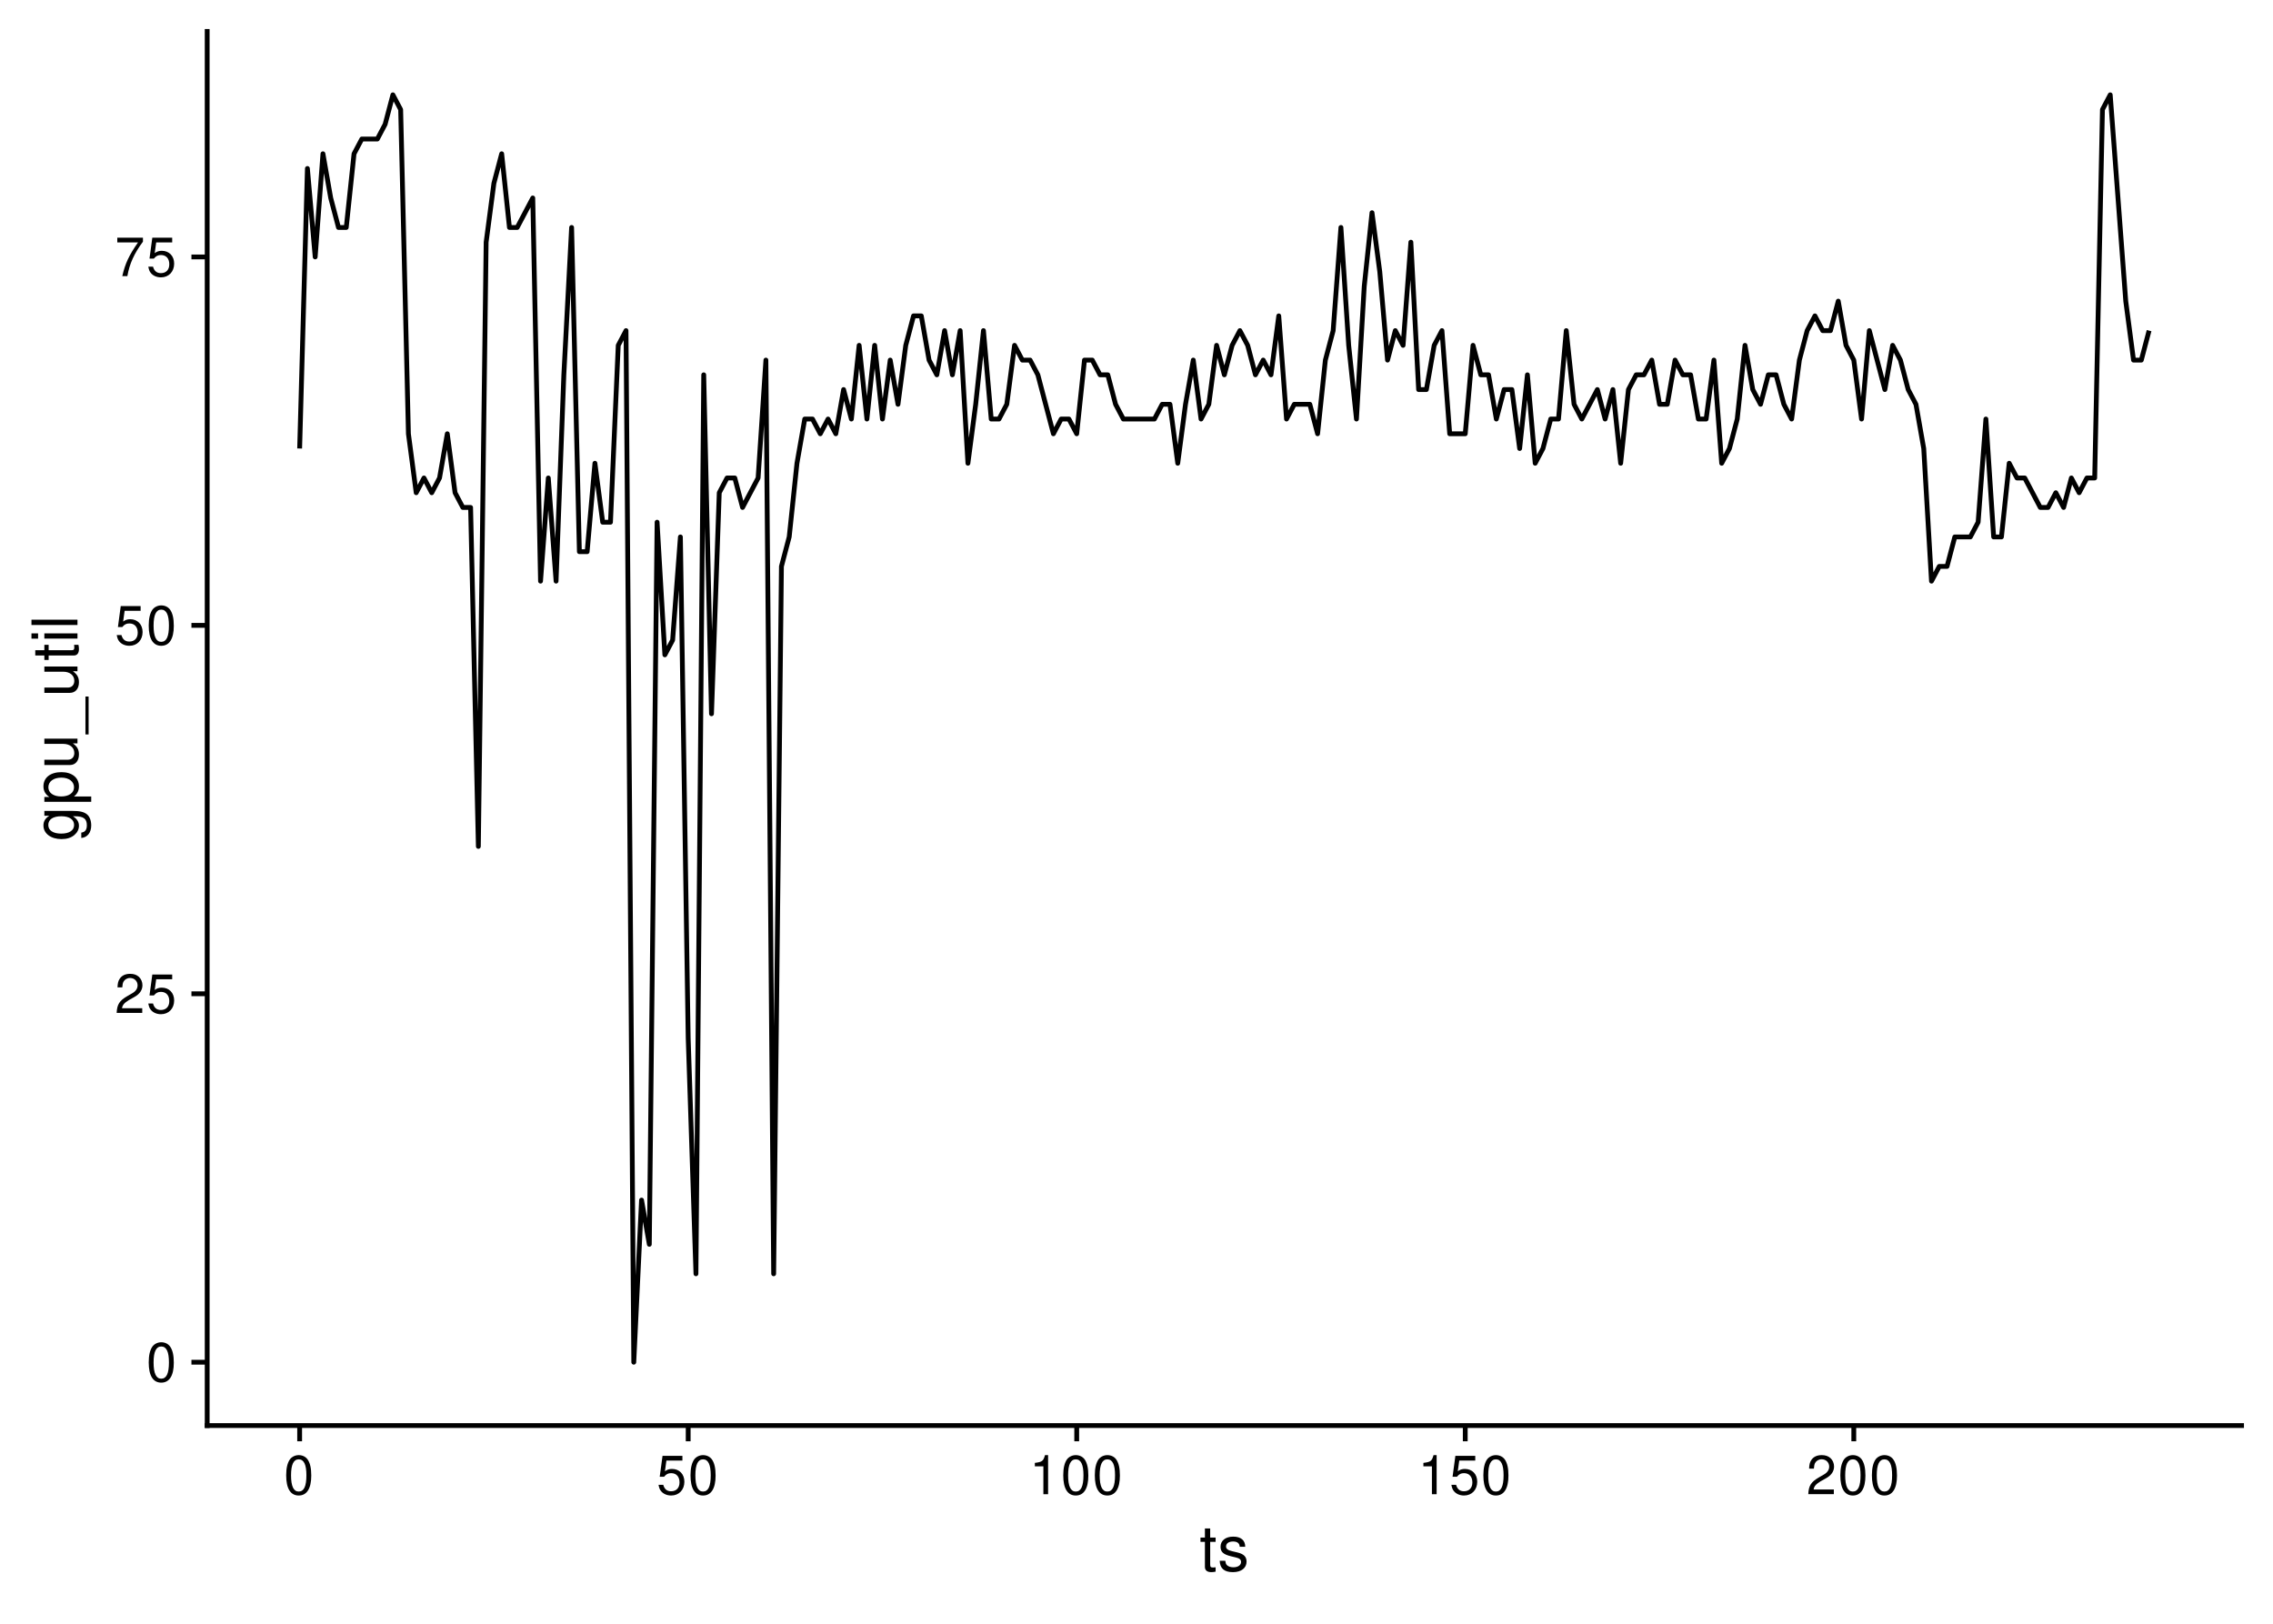
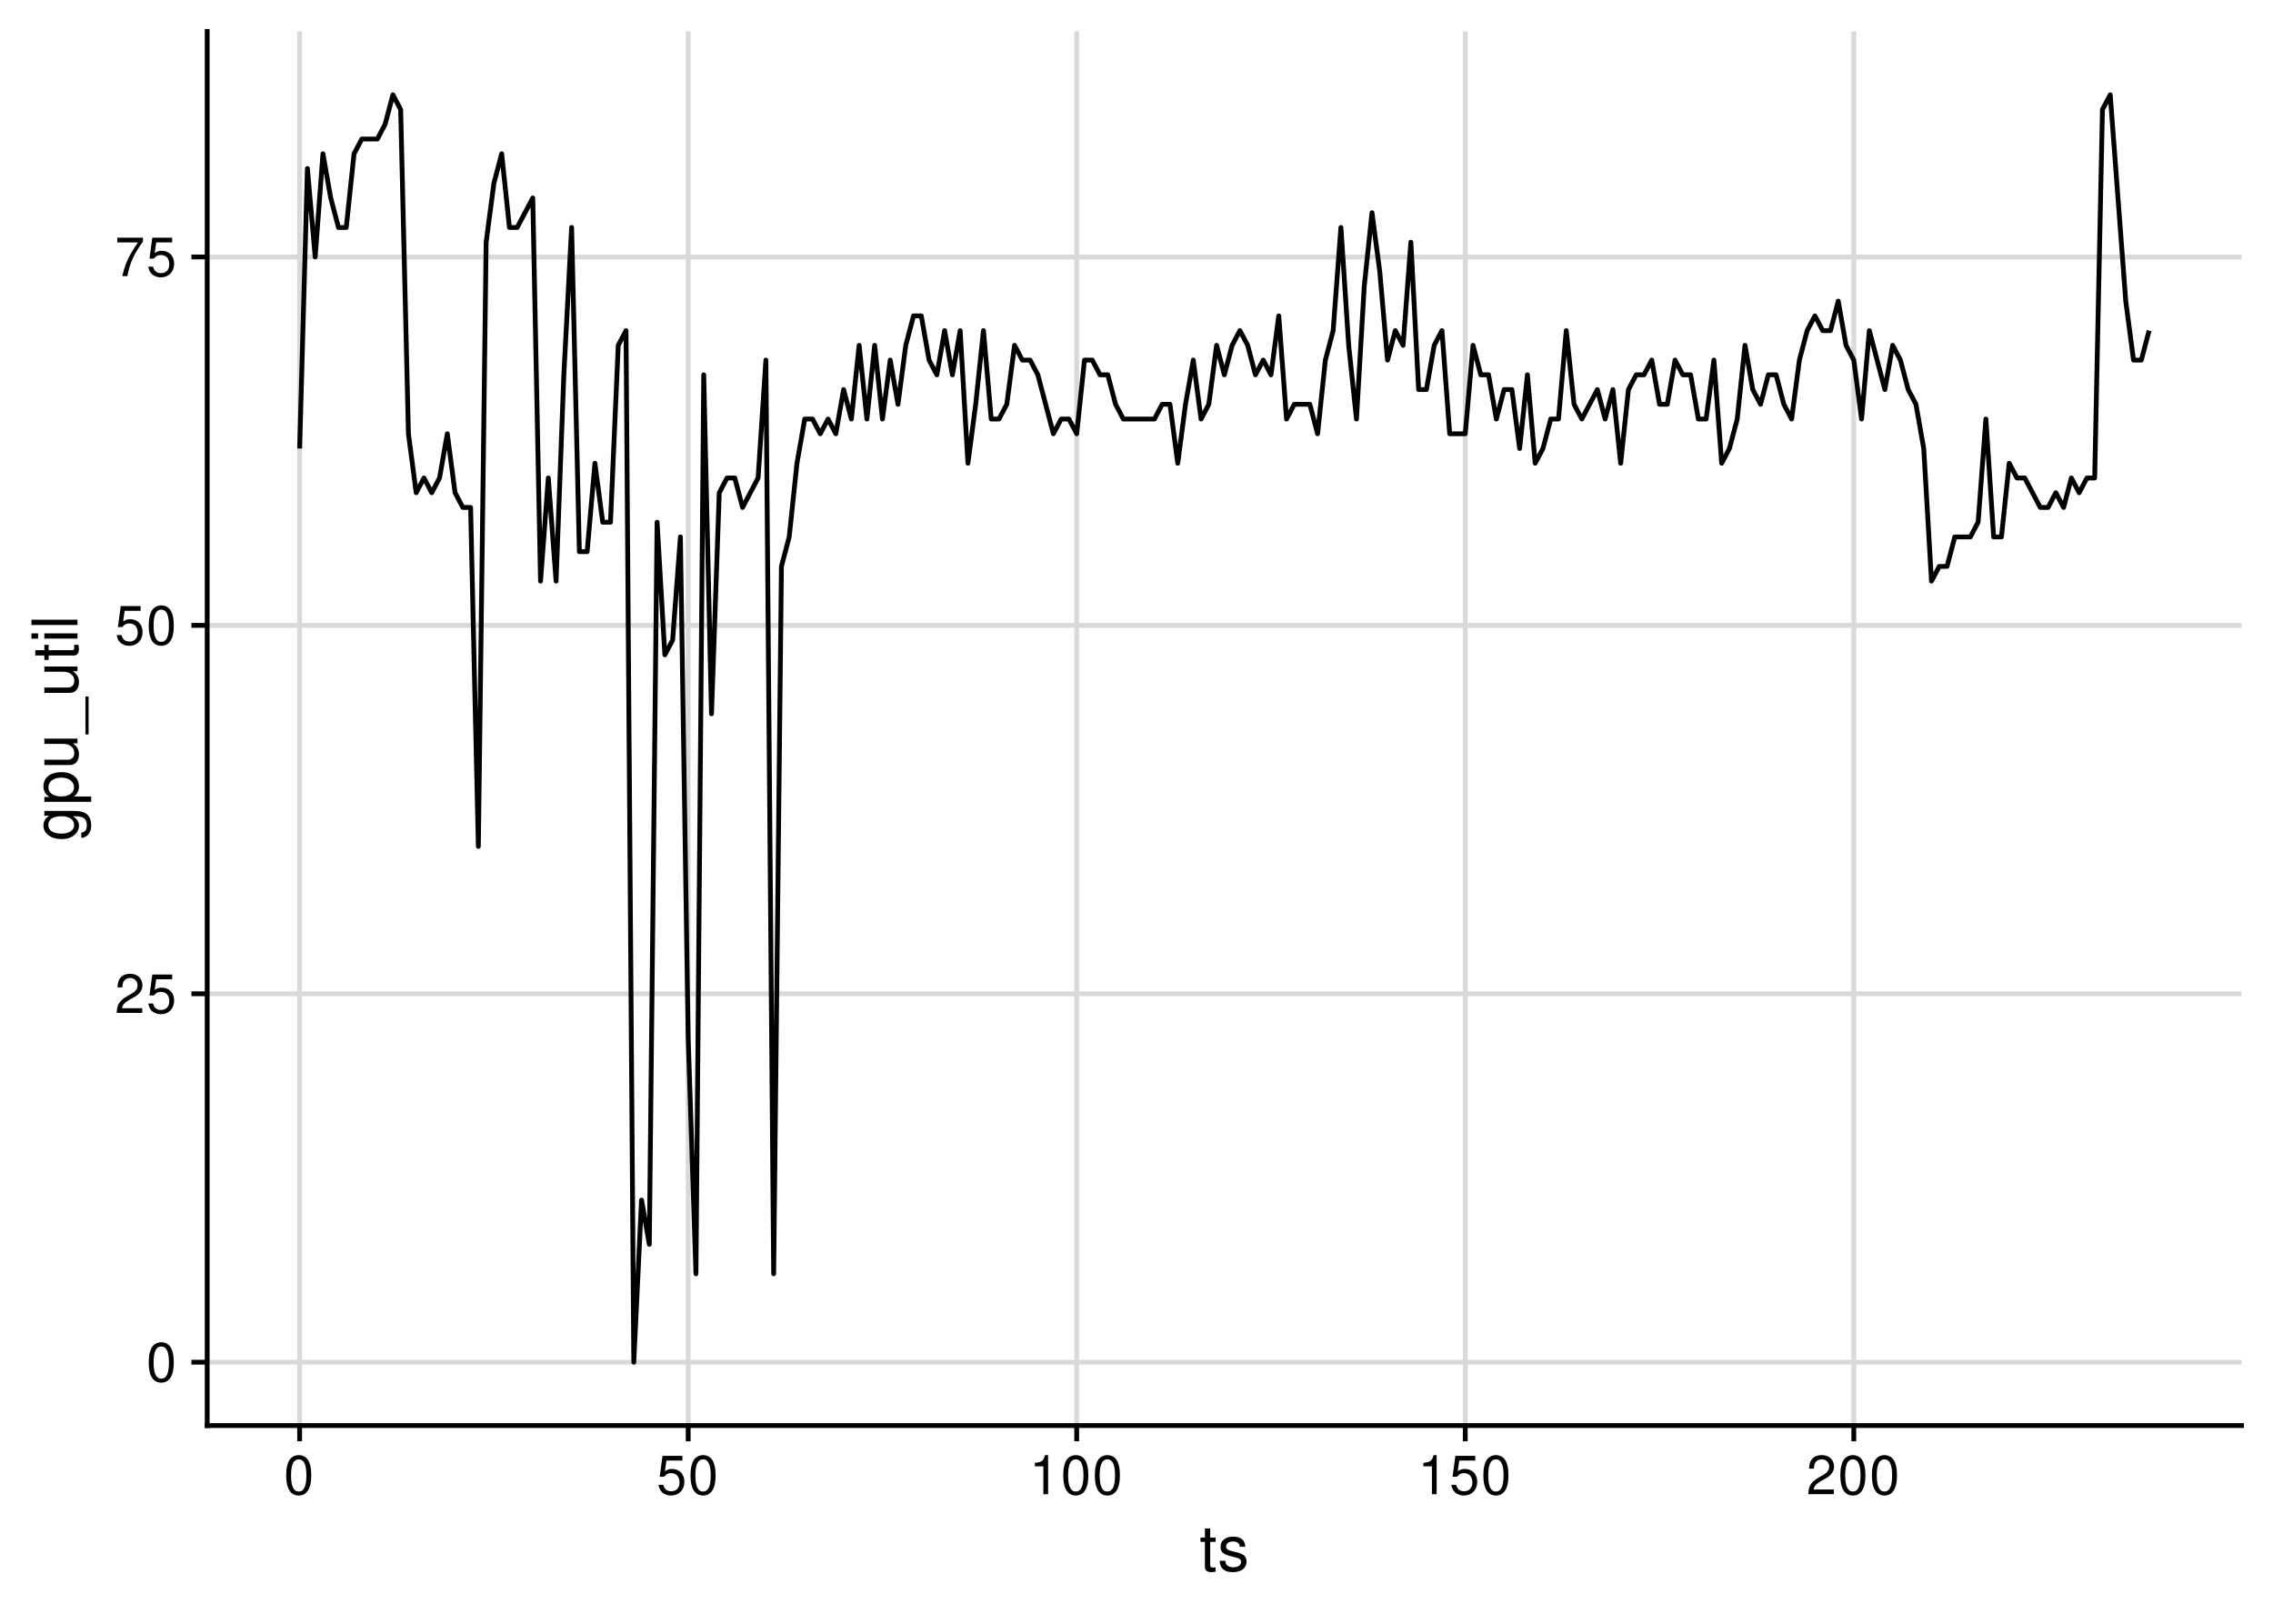
<svg xmlns="http://www.w3.org/2000/svg" xmlns:xlink="http://www.w3.org/1999/xlink" width="504pt" height="360pt" viewBox="0 0 504 360" version="1.1">
  <defs>
    <g>
      <symbol overflow="visible" id="glyph0-0">
        <path style="stroke:none;" d="" />
      </symbol>
      <symbol overflow="visible" id="glyph0-1">
        <path style="stroke:none;" d="M 3.297 -8.672 C 2.516 -8.672 1.781 -8.312 1.344 -7.734 C 0.797 -6.953 0.516 -5.812 0.516 -4.203 C 0.516 -1.266 1.469 0.281 3.297 0.281 C 5.094 0.281 6.078 -1.266 6.078 -4.125 C 6.078 -5.812 5.812 -6.938 5.25 -7.734 C 4.812 -8.328 4.109 -8.672 3.297 -8.672 Z M 3.297 -7.734 C 4.438 -7.734 5 -6.578 5 -4.219 C 5 -1.75 4.453 -0.594 3.281 -0.594 C 2.156 -0.594 1.594 -1.797 1.594 -4.188 C 1.594 -6.578 2.156 -7.734 3.297 -7.734 Z M 3.297 -7.734 " />
      </symbol>
      <symbol overflow="visible" id="glyph0-2">
        <path style="stroke:none;" d="M 6.078 -1.047 L 1.594 -1.047 C 1.703 -1.766 2.094 -2.219 3.125 -2.859 L 4.328 -3.531 C 5.516 -4.188 6.125 -5.078 6.125 -6.141 C 6.125 -6.859 5.844 -7.531 5.344 -8 C 4.844 -8.453 4.219 -8.672 3.406 -8.672 C 2.328 -8.672 1.531 -8.297 1.062 -7.547 C 0.75 -7.094 0.625 -6.547 0.594 -5.672 L 1.656 -5.672 C 1.688 -6.266 1.766 -6.609 1.906 -6.906 C 2.188 -7.422 2.734 -7.75 3.375 -7.75 C 4.328 -7.75 5.047 -7.062 5.047 -6.125 C 5.047 -5.422 4.656 -4.828 3.906 -4.391 L 2.797 -3.75 C 1.016 -2.719 0.5 -1.906 0.406 -0.016 L 6.078 -0.016 Z M 6.078 -1.047 " />
      </symbol>
      <symbol overflow="visible" id="glyph0-3">
        <path style="stroke:none;" d="M 5.719 -8.516 L 1.312 -8.516 L 0.688 -3.875 L 1.656 -3.875 C 2.141 -4.469 2.562 -4.672 3.234 -4.672 C 4.375 -4.672 5.078 -3.891 5.078 -2.625 C 5.078 -1.406 4.375 -0.656 3.219 -0.656 C 2.297 -0.656 1.734 -1.125 1.469 -2.094 L 0.422 -2.094 C 0.562 -1.391 0.688 -1.062 0.938 -0.75 C 1.422 -0.094 2.281 0.281 3.234 0.281 C 4.953 0.281 6.156 -0.969 6.156 -2.766 C 6.156 -4.453 5.047 -5.609 3.406 -5.609 C 2.812 -5.609 2.328 -5.453 1.844 -5.094 L 2.172 -7.469 L 5.719 -7.469 Z M 5.719 -8.516 " />
      </symbol>
      <symbol overflow="visible" id="glyph0-4">
        <path style="stroke:none;" d="M 6.234 -8.516 L 0.547 -8.516 L 0.547 -7.469 L 5.141 -7.469 C 3.125 -4.578 2.297 -2.797 1.656 0 L 2.781 0 C 3.25 -2.719 4.312 -5.062 6.234 -7.625 Z M 6.234 -8.516 " />
      </symbol>
      <symbol overflow="visible" id="glyph0-5">
        <path style="stroke:none;" d="M 3.109 -6.188 L 3.109 0 L 4.156 0 L 4.156 -8.672 L 3.469 -8.672 C 3.094 -7.344 2.859 -7.156 1.219 -6.953 L 1.219 -6.188 Z M 3.109 -6.188 " />
      </symbol>
      <symbol overflow="visible" id="glyph1-0">
        <path style="stroke:none;" d="" />
      </symbol>
      <symbol overflow="visible" id="glyph1-1">
        <path style="stroke:none;" d="M 3.562 -7.344 L 2.359 -7.344 L 2.359 -9.359 L 1.188 -9.359 L 1.188 -7.344 L 0.203 -7.344 L 0.203 -6.391 L 1.188 -6.391 L 1.188 -0.844 C 1.188 -0.078 1.688 0.328 2.609 0.328 C 2.906 0.328 3.156 0.297 3.562 0.219 L 3.562 -0.75 C 3.391 -0.719 3.234 -0.703 3 -0.703 C 2.484 -0.703 2.359 -0.844 2.359 -1.359 L 2.359 -6.391 L 3.562 -6.391 Z M 3.562 -7.344 " />
      </symbol>
      <symbol overflow="visible" id="glyph1-2">
        <path style="stroke:none;" d="M 6.125 -5.297 C 6.125 -6.734 5.172 -7.547 3.469 -7.547 C 1.766 -7.547 0.656 -6.656 0.656 -5.312 C 0.656 -4.156 1.25 -3.609 2.984 -3.188 L 4.078 -2.922 C 4.891 -2.734 5.203 -2.438 5.203 -1.922 C 5.203 -1.219 4.516 -0.75 3.5 -0.75 C 2.875 -0.75 2.344 -0.938 2.047 -1.25 C 1.859 -1.453 1.781 -1.672 1.703 -2.188 L 0.469 -2.188 C 0.531 -0.484 1.484 0.328 3.406 0.328 C 5.25 0.328 6.422 -0.594 6.422 -2 C 6.422 -3.094 5.812 -3.703 4.359 -4.047 L 3.234 -4.312 C 2.281 -4.531 1.875 -4.844 1.875 -5.359 C 1.875 -6.047 2.484 -6.469 3.438 -6.469 C 4.375 -6.469 4.875 -6.062 4.906 -5.297 Z M 6.125 -5.297 " />
      </symbol>
      <symbol overflow="visible" id="glyph2-0">
        <path style="stroke:none;" d="" />
      </symbol>
      <symbol overflow="visible" id="glyph2-1">
        <path style="stroke:none;" d="M -7.344 -5.656 L -6.266 -5.656 C -7.156 -5.062 -7.547 -4.422 -7.547 -3.5 C -7.547 -1.719 -5.891 -0.484 -3.547 -0.484 C -2.312 -0.484 -1.406 -0.781 -0.672 -1.406 C -0.031 -1.953 0.328 -2.656 0.328 -3.422 C 0.328 -4.297 -0.062 -4.922 -1 -5.547 L -0.609 -5.547 C 1.344 -5.547 2.078 -5 2.078 -3.547 C 2.078 -2.547 1.688 -2.031 0.844 -1.922 L 0.844 -0.734 C 2.203 -0.844 3.047 -1.922 3.047 -3.516 C 3.047 -4.594 2.703 -5.484 2.109 -5.969 C 1.422 -6.531 0.516 -6.734 -1.203 -6.734 L -7.344 -6.734 Z M -6.469 -3.609 C -6.469 -4.844 -5.438 -5.547 -3.562 -5.547 C -1.797 -5.547 -0.75 -4.828 -0.75 -3.609 C -0.75 -2.406 -1.812 -1.703 -3.609 -1.703 C -5.406 -1.703 -6.469 -2.406 -6.469 -3.609 Z M -6.469 -3.609 " />
      </symbol>
      <symbol overflow="visible" id="glyph2-2">
        <path style="stroke:none;" d="M 3.047 -0.75 L 3.047 -1.938 L -0.766 -1.938 C -0.016 -2.547 0.328 -3.234 0.328 -4.188 C 0.328 -6.094 -1.203 -7.328 -3.547 -7.328 C -6 -7.328 -7.547 -6.125 -7.547 -4.172 C -7.547 -3.172 -7.094 -2.375 -6.234 -1.828 L -7.344 -1.828 L -7.344 -0.75 Z M -6.453 -3.969 C -6.453 -5.266 -5.312 -6.109 -3.562 -6.109 C -1.906 -6.109 -0.766 -5.25 -0.766 -3.969 C -0.766 -2.734 -1.891 -1.938 -3.609 -1.938 C -5.328 -1.938 -6.453 -2.734 -6.453 -3.969 Z M -6.453 -3.969 " />
      </symbol>
      <symbol overflow="visible" id="glyph2-3">
        <path style="stroke:none;" d="M 0 -6.75 L -7.344 -6.75 L -7.344 -5.594 L -3.172 -5.594 C -1.688 -5.594 -0.703 -4.797 -0.703 -3.578 C -0.703 -2.656 -1.266 -2.078 -2.141 -2.078 L -7.344 -2.078 L -7.344 -0.906 L -1.688 -0.906 C -0.469 -0.906 0.328 -1.812 0.328 -3.25 C 0.328 -4.328 -0.062 -5.016 -1.016 -5.703 L 0 -5.703 Z M 0 -6.75 " />
      </symbol>
      <symbol overflow="visible" id="glyph2-4">
        <path style="stroke:none;" d="M 1.766 -8.094 L 1.766 0.312 L 2.469 0.312 L 2.469 -8.094 Z M 1.766 -8.094 " />
      </symbol>
      <symbol overflow="visible" id="glyph2-5">
        <path style="stroke:none;" d="M -7.344 -3.562 L -7.344 -2.359 L -9.359 -2.359 L -9.359 -1.188 L -7.344 -1.188 L -7.344 -0.203 L -6.391 -0.203 L -6.391 -1.188 L -0.844 -1.188 C -0.078 -1.188 0.328 -1.688 0.328 -2.609 C 0.328 -2.906 0.297 -3.156 0.219 -3.562 L -0.75 -3.562 C -0.719 -3.391 -0.703 -3.234 -0.703 -3 C -0.703 -2.484 -0.844 -2.359 -1.359 -2.359 L -6.391 -2.359 L -6.391 -3.562 Z M -7.344 -3.562 " />
      </symbol>
      <symbol overflow="visible" id="glyph2-6">
        <path style="stroke:none;" d="M -7.344 -2.094 L -7.344 -0.938 L 0 -0.938 L 0 -2.094 Z M -10.203 -2.094 L -10.203 -0.922 L -8.734 -0.922 L -8.734 -2.094 Z M -10.203 -2.094 " />
      </symbol>
      <symbol overflow="visible" id="glyph2-7">
        <path style="stroke:none;" d="M -10.203 -2.125 L -10.203 -0.953 L 0 -0.953 L 0 -2.125 Z M -10.203 -2.125 " />
      </symbol>
    </g>
+     <clipPath id="clip1">
+       <path d="M 45.938 301 L 497.027 301 L 497.027 303 L 45.938 303 Z M 45.938 301 " />
+     </clipPath>
+     <clipPath id="clip2">
+       <path d="M 45.938 219 L 497.027 219 L 497.027 221 L 45.938 221 Z M 45.938 219 " />
+     </clipPath>
+     <clipPath id="clip3">
+       <path d="M 45.938 138 L 497.027 138 L 497.027 140 L 45.938 140 Z M 45.938 138 " />
+     </clipPath>
+     <clipPath id="clip4">
+       <path d="M 45.938 56 L 497.027 56 L 497.027 58 L 45.938 58 Z M 45.938 56 " />
+     </clipPath>
+     <clipPath id="clip5">
+       <path d="M 65 6.973 L 67 6.973 L 67 316.062 L 65 316.062 Z M 65 6.973 " />
+     </clipPath>
+     <clipPath id="clip6">
+       <path d="M 152 6.973 L 154 6.973 L 154 316.062 L 152 316.062 Z M 152 6.973 " />
+     </clipPath>
+     <clipPath id="clip7">
+       <path d="M 238 6.973 L 240 6.973 L 240 316.062 L 238 316.062 Z M 238 6.973 " />
+     </clipPath>
+     <clipPath id="clip8">
+       <path d="M 324 6.973 L 326 6.973 L 326 316.062 L 324 316.062 Z M 324 6.973 " />
+     </clipPath>
+     <clipPath id="clip9">
+       <path d="M 410 6.973 L 412 6.973 L 412 316.062 L 410 316.062 Z M 410 6.973 " />
+     </clipPath>
  </defs>
  <g id="surface45">
    <rect x="0" y="0" width="504" height="360" style="fill:rgb(100%,100%,100%);fill-opacity:1;stroke:none;" />
+     <g clip-path="url(#clip1)" clip-rule="nonzero">
+       <path style="fill:none;stroke-width:1.067;stroke-linecap:butt;stroke-linejoin:round;stroke:rgb(85.098%,85.098%,85.098%);stroke-opacity:1;stroke-miterlimit:10;" d="M 45.938 302.016 L 497.027 302.016 " />
+     </g>
+     <g clip-path="url(#clip2)" clip-rule="nonzero">
+       <path style="fill:none;stroke-width:1.067;stroke-linecap:butt;stroke-linejoin:round;stroke:rgb(85.098%,85.098%,85.098%);stroke-opacity:1;stroke-miterlimit:10;" d="M 45.938 220.332 L 497.027 220.332 " />
+     </g>
+     <g clip-path="url(#clip3)" clip-rule="nonzero">
+       <path style="fill:none;stroke-width:1.067;stroke-linecap:butt;stroke-linejoin:round;stroke:rgb(85.098%,85.098%,85.098%);stroke-opacity:1;stroke-miterlimit:10;" d="M 45.938 138.648 L 497.027 138.648 " />
+     </g>
+     <g clip-path="url(#clip4)" clip-rule="nonzero">
+       <path style="fill:none;stroke-width:1.067;stroke-linecap:butt;stroke-linejoin:round;stroke:rgb(85.098%,85.098%,85.098%);stroke-opacity:1;stroke-miterlimit:10;" d="M 45.938 56.965 L 497.027 56.965 " />
+     </g>
+     <g clip-path="url(#clip5)" clip-rule="nonzero">
+       <path style="fill:none;stroke-width:1.067;stroke-linecap:butt;stroke-linejoin:round;stroke:rgb(85.098%,85.098%,85.098%);stroke-opacity:1;stroke-miterlimit:10;" d="M 66.441 316.062 L 66.441 6.973 " />
+     </g>
+     <g clip-path="url(#clip6)" clip-rule="nonzero">
+       <path style="fill:none;stroke-width:1.067;stroke-linecap:butt;stroke-linejoin:round;stroke:rgb(85.098%,85.098%,85.098%);stroke-opacity:1;stroke-miterlimit:10;" d="M 152.594 316.062 L 152.594 6.973 " />
+     </g>
+     <g clip-path="url(#clip7)" clip-rule="nonzero">
+       <path style="fill:none;stroke-width:1.067;stroke-linecap:butt;stroke-linejoin:round;stroke:rgb(85.098%,85.098%,85.098%);stroke-opacity:1;stroke-miterlimit:10;" d="M 238.742 316.062 L 238.742 6.973 " />
+     </g>
+     <g clip-path="url(#clip8)" clip-rule="nonzero">
+       <path style="fill:none;stroke-width:1.067;stroke-linecap:butt;stroke-linejoin:round;stroke:rgb(85.098%,85.098%,85.098%);stroke-opacity:1;stroke-miterlimit:10;" d="M 324.895 316.062 L 324.895 6.973 " />
+     </g>
+     <g clip-path="url(#clip9)" clip-rule="nonzero">
+       <path style="fill:none;stroke-width:1.067;stroke-linecap:butt;stroke-linejoin:round;stroke:rgb(85.098%,85.098%,85.098%);stroke-opacity:1;stroke-miterlimit:10;" d="M 411.047 316.062 L 411.047 6.973 " />
+     </g>
    <path style="fill:none;stroke-width:1.067;stroke-linecap:butt;stroke-linejoin:round;stroke:rgb(0%,0%,0%);stroke-opacity:1;stroke-miterlimit:10;" d="M 66.441 99.438 L 68.164 37.359 L 69.887 56.965 L 71.609 34.094 L 73.332 43.895 L 75.055 50.43 L 76.777 50.43 L 78.5 34.094 L 80.227 30.824 L 83.672 30.824 L 85.395 27.559 L 87.117 21.023 L 88.84 24.289 L 90.562 96.172 L 92.285 109.242 L 94.008 105.973 L 95.73 109.242 L 97.457 105.973 L 99.18 96.172 L 100.902 109.242 L 102.625 112.508 L 104.348 112.508 L 106.07 187.656 L 107.793 53.695 L 109.516 40.629 L 111.238 34.094 L 112.961 50.43 L 114.684 50.43 L 116.41 47.16 L 118.133 43.895 L 119.855 128.844 L 121.578 105.973 L 123.301 128.844 L 125.023 83.102 L 126.746 50.43 L 128.469 122.312 L 130.191 122.312 L 131.914 102.707 L 133.641 115.777 L 135.363 115.777 L 137.086 76.566 L 138.809 73.301 L 140.531 302.016 L 142.254 266.074 L 143.977 275.875 L 145.699 115.777 L 147.422 145.184 L 149.145 141.914 L 150.867 119.043 L 152.594 230.133 L 154.316 282.41 L 156.039 83.102 L 157.762 158.25 L 159.484 109.242 L 161.207 105.973 L 162.93 105.973 L 164.652 112.508 L 166.375 109.242 L 168.098 105.973 L 169.824 79.836 L 171.547 282.41 L 173.27 125.578 L 174.992 119.043 L 176.715 102.707 L 178.438 92.906 L 180.16 92.906 L 181.883 96.172 L 183.605 92.906 L 185.328 96.172 L 187.055 86.371 L 188.777 92.906 L 190.5 76.566 L 192.223 92.906 L 193.945 76.566 L 195.668 92.906 L 197.391 79.836 L 199.113 89.637 L 200.836 76.566 L 202.559 70.035 L 204.281 70.035 L 206.008 79.836 L 207.73 83.102 L 209.453 73.301 L 211.176 83.102 L 212.898 73.301 L 214.621 102.707 L 216.344 89.637 L 218.066 73.301 L 219.789 92.906 L 221.512 92.906 L 223.238 89.637 L 224.961 76.566 L 226.684 79.836 L 228.406 79.836 L 230.129 83.102 L 233.574 96.172 L 235.297 92.906 L 237.02 92.906 L 238.742 96.172 L 240.465 79.836 L 242.191 79.836 L 243.914 83.102 L 245.637 83.102 L 247.359 89.637 L 249.082 92.906 L 255.973 92.906 L 257.695 89.637 L 259.422 89.637 L 261.145 102.707 L 262.867 89.637 L 264.59 79.836 L 266.312 92.906 L 268.035 89.637 L 269.758 76.566 L 271.48 83.102 L 273.203 76.566 L 274.926 73.301 L 276.652 76.566 L 278.375 83.102 L 280.098 79.836 L 281.82 83.102 L 283.543 70.035 L 285.266 92.906 L 286.988 89.637 L 290.434 89.637 L 292.156 96.172 L 293.879 79.836 L 295.605 73.301 L 297.328 50.43 L 299.051 76.566 L 300.773 92.906 L 302.496 63.5 L 304.219 47.16 L 305.941 60.23 L 307.664 79.836 L 309.387 73.301 L 311.109 76.566 L 312.836 53.695 L 314.559 86.371 L 316.281 86.371 L 318.004 76.566 L 319.727 73.301 L 321.449 96.172 L 324.895 96.172 L 326.617 76.566 L 328.34 83.102 L 330.062 83.102 L 331.789 92.906 L 333.512 86.371 L 335.234 86.371 L 336.957 99.438 L 338.68 83.102 L 340.402 102.707 L 342.125 99.438 L 343.848 92.906 L 345.57 92.906 L 347.293 73.301 L 349.02 89.637 L 350.742 92.906 L 352.465 89.637 L 354.188 86.371 L 355.91 92.906 L 357.633 86.371 L 359.355 102.707 L 361.078 86.371 L 362.801 83.102 L 364.523 83.102 L 366.25 79.836 L 367.973 89.637 L 369.695 89.637 L 371.418 79.836 L 373.141 83.102 L 374.863 83.102 L 376.586 92.906 L 378.309 92.906 L 380.031 79.836 L 381.754 102.707 L 383.477 99.438 L 385.203 92.906 L 386.926 76.566 L 388.648 86.371 L 390.371 89.637 L 392.094 83.102 L 393.816 83.102 L 395.539 89.637 L 397.262 92.906 L 398.984 79.836 L 400.707 73.301 L 402.434 70.035 L 404.156 73.301 L 405.879 73.301 L 407.602 66.766 L 409.324 76.566 L 411.047 79.836 L 412.77 92.906 L 414.492 73.301 L 417.938 86.371 L 419.66 76.566 L 421.387 79.836 L 423.109 86.371 L 424.832 89.637 L 426.555 99.438 L 428.277 128.844 L 430 125.578 L 431.723 125.578 L 433.445 119.043 L 436.891 119.043 L 438.617 115.777 L 440.34 92.906 L 442.062 119.043 L 443.785 119.043 L 445.508 102.707 L 447.23 105.973 L 448.953 105.973 L 450.676 109.242 L 452.398 112.508 L 454.121 112.508 L 455.844 109.242 L 457.57 112.508 L 459.293 105.973 L 461.016 109.242 L 462.738 105.973 L 464.461 105.973 L 466.184 24.289 L 467.906 21.023 L 471.352 66.766 L 473.074 79.836 L 474.801 79.836 L 476.523 73.301 " />
    <path style="fill:none;stroke-width:1.067;stroke-linecap:square;stroke-linejoin:round;stroke:rgb(0%,0%,0%);stroke-opacity:1;stroke-miterlimit:10;" d="M 45.938 316.062 L 45.938 6.973 " />
    <g style="fill:rgb(0%,0%,0%);fill-opacity:1;">
      <use xlink:href="#glyph0-1" x="32.461" y="306.264" />
    </g>
    <g style="fill:rgb(0%,0%,0%);fill-opacity:1;">
      <use xlink:href="#glyph0-2" x="25.461" y="224.58" />
      <use xlink:href="#glyph0-3" x="32.461" y="224.58" />
    </g>
    <g style="fill:rgb(0%,0%,0%);fill-opacity:1;">
      <use xlink:href="#glyph0-3" x="25.461" y="142.896" />
      <use xlink:href="#glyph0-1" x="32.461" y="142.896" />
    </g>
    <g style="fill:rgb(0%,0%,0%);fill-opacity:1;">
      <use xlink:href="#glyph0-4" x="25.461" y="61.213" />
      <use xlink:href="#glyph0-3" x="32.461" y="61.213" />
    </g>
    <path style="fill:none;stroke-width:1.067;stroke-linecap:butt;stroke-linejoin:round;stroke:rgb(0%,0%,0%);stroke-opacity:1;stroke-miterlimit:10;" d="M 42.449 302.016 L 45.938 302.016 " />
    <path style="fill:none;stroke-width:1.067;stroke-linecap:butt;stroke-linejoin:round;stroke:rgb(0%,0%,0%);stroke-opacity:1;stroke-miterlimit:10;" d="M 42.449 220.332 L 45.938 220.332 " />
    <path style="fill:none;stroke-width:1.067;stroke-linecap:butt;stroke-linejoin:round;stroke:rgb(0%,0%,0%);stroke-opacity:1;stroke-miterlimit:10;" d="M 42.449 138.648 L 45.938 138.648 " />
    <path style="fill:none;stroke-width:1.067;stroke-linecap:butt;stroke-linejoin:round;stroke:rgb(0%,0%,0%);stroke-opacity:1;stroke-miterlimit:10;" d="M 42.449 56.965 L 45.938 56.965 " />
    <path style="fill:none;stroke-width:1.067;stroke-linecap:square;stroke-linejoin:round;stroke:rgb(0%,0%,0%);stroke-opacity:1;stroke-miterlimit:10;" d="M 45.938 316.062 L 497.027 316.062 " />
    <path style="fill:none;stroke-width:1.067;stroke-linecap:butt;stroke-linejoin:round;stroke:rgb(0%,0%,0%);stroke-opacity:1;stroke-miterlimit:10;" d="M 66.441 319.551 L 66.441 316.062 " />
    <path style="fill:none;stroke-width:1.067;stroke-linecap:butt;stroke-linejoin:round;stroke:rgb(0%,0%,0%);stroke-opacity:1;stroke-miterlimit:10;" d="M 152.594 319.551 L 152.594 316.062 " />
    <path style="fill:none;stroke-width:1.067;stroke-linecap:butt;stroke-linejoin:round;stroke:rgb(0%,0%,0%);stroke-opacity:1;stroke-miterlimit:10;" d="M 238.742 319.551 L 238.742 316.062 " />
    <path style="fill:none;stroke-width:1.067;stroke-linecap:butt;stroke-linejoin:round;stroke:rgb(0%,0%,0%);stroke-opacity:1;stroke-miterlimit:10;" d="M 324.895 319.551 L 324.895 316.062 " />
    <path style="fill:none;stroke-width:1.067;stroke-linecap:butt;stroke-linejoin:round;stroke:rgb(0%,0%,0%);stroke-opacity:1;stroke-miterlimit:10;" d="M 411.047 319.551 L 411.047 316.062 " />
    <g style="fill:rgb(0%,0%,0%);fill-opacity:1;">
      <use xlink:href="#glyph0-1" x="62.941" y="331.287" />
    </g>
    <g style="fill:rgb(0%,0%,0%);fill-opacity:1;">
      <use xlink:href="#glyph0-3" x="145.594" y="331.287" />
      <use xlink:href="#glyph0-1" x="152.594" y="331.287" />
    </g>
    <g style="fill:rgb(0%,0%,0%);fill-opacity:1;">
      <use xlink:href="#glyph0-5" x="228.242" y="331.287" />
      <use xlink:href="#glyph0-1" x="235.242" y="331.287" />
      <use xlink:href="#glyph0-1" x="242.242" y="331.287" />
    </g>
    <g style="fill:rgb(0%,0%,0%);fill-opacity:1;">
      <use xlink:href="#glyph0-5" x="314.395" y="331.287" />
      <use xlink:href="#glyph0-3" x="321.395" y="331.287" />
      <use xlink:href="#glyph0-1" x="328.395" y="331.287" />
    </g>
    <g style="fill:rgb(0%,0%,0%);fill-opacity:1;">
      <use xlink:href="#glyph0-2" x="400.547" y="331.287" />
      <use xlink:href="#glyph0-1" x="407.547" y="331.287" />
      <use xlink:href="#glyph0-1" x="414.547" y="331.287" />
    </g>
    <g style="fill:rgb(0%,0%,0%);fill-opacity:1;">
      <use xlink:href="#glyph1-1" x="265.98" y="348.233" />
      <use xlink:href="#glyph1-2" x="269.98" y="348.233" />
    </g>
    <g style="fill:rgb(0%,0%,0%);fill-opacity:1;">
      <use xlink:href="#glyph2-1" x="17.179" y="186.52" />
      <use xlink:href="#glyph2-2" x="17.179" y="178.52" />
      <use xlink:href="#glyph2-3" x="17.179" y="170.52" />
      <use xlink:href="#glyph2-4" x="17.179" y="162.52" />
      <use xlink:href="#glyph2-3" x="17.179" y="154.52" />
      <use xlink:href="#glyph2-5" x="17.179" y="146.52" />
      <use xlink:href="#glyph2-6" x="17.179" y="142.52" />
      <use xlink:href="#glyph2-7" x="17.179" y="139.52" />
    </g>
  </g>
</svg>
